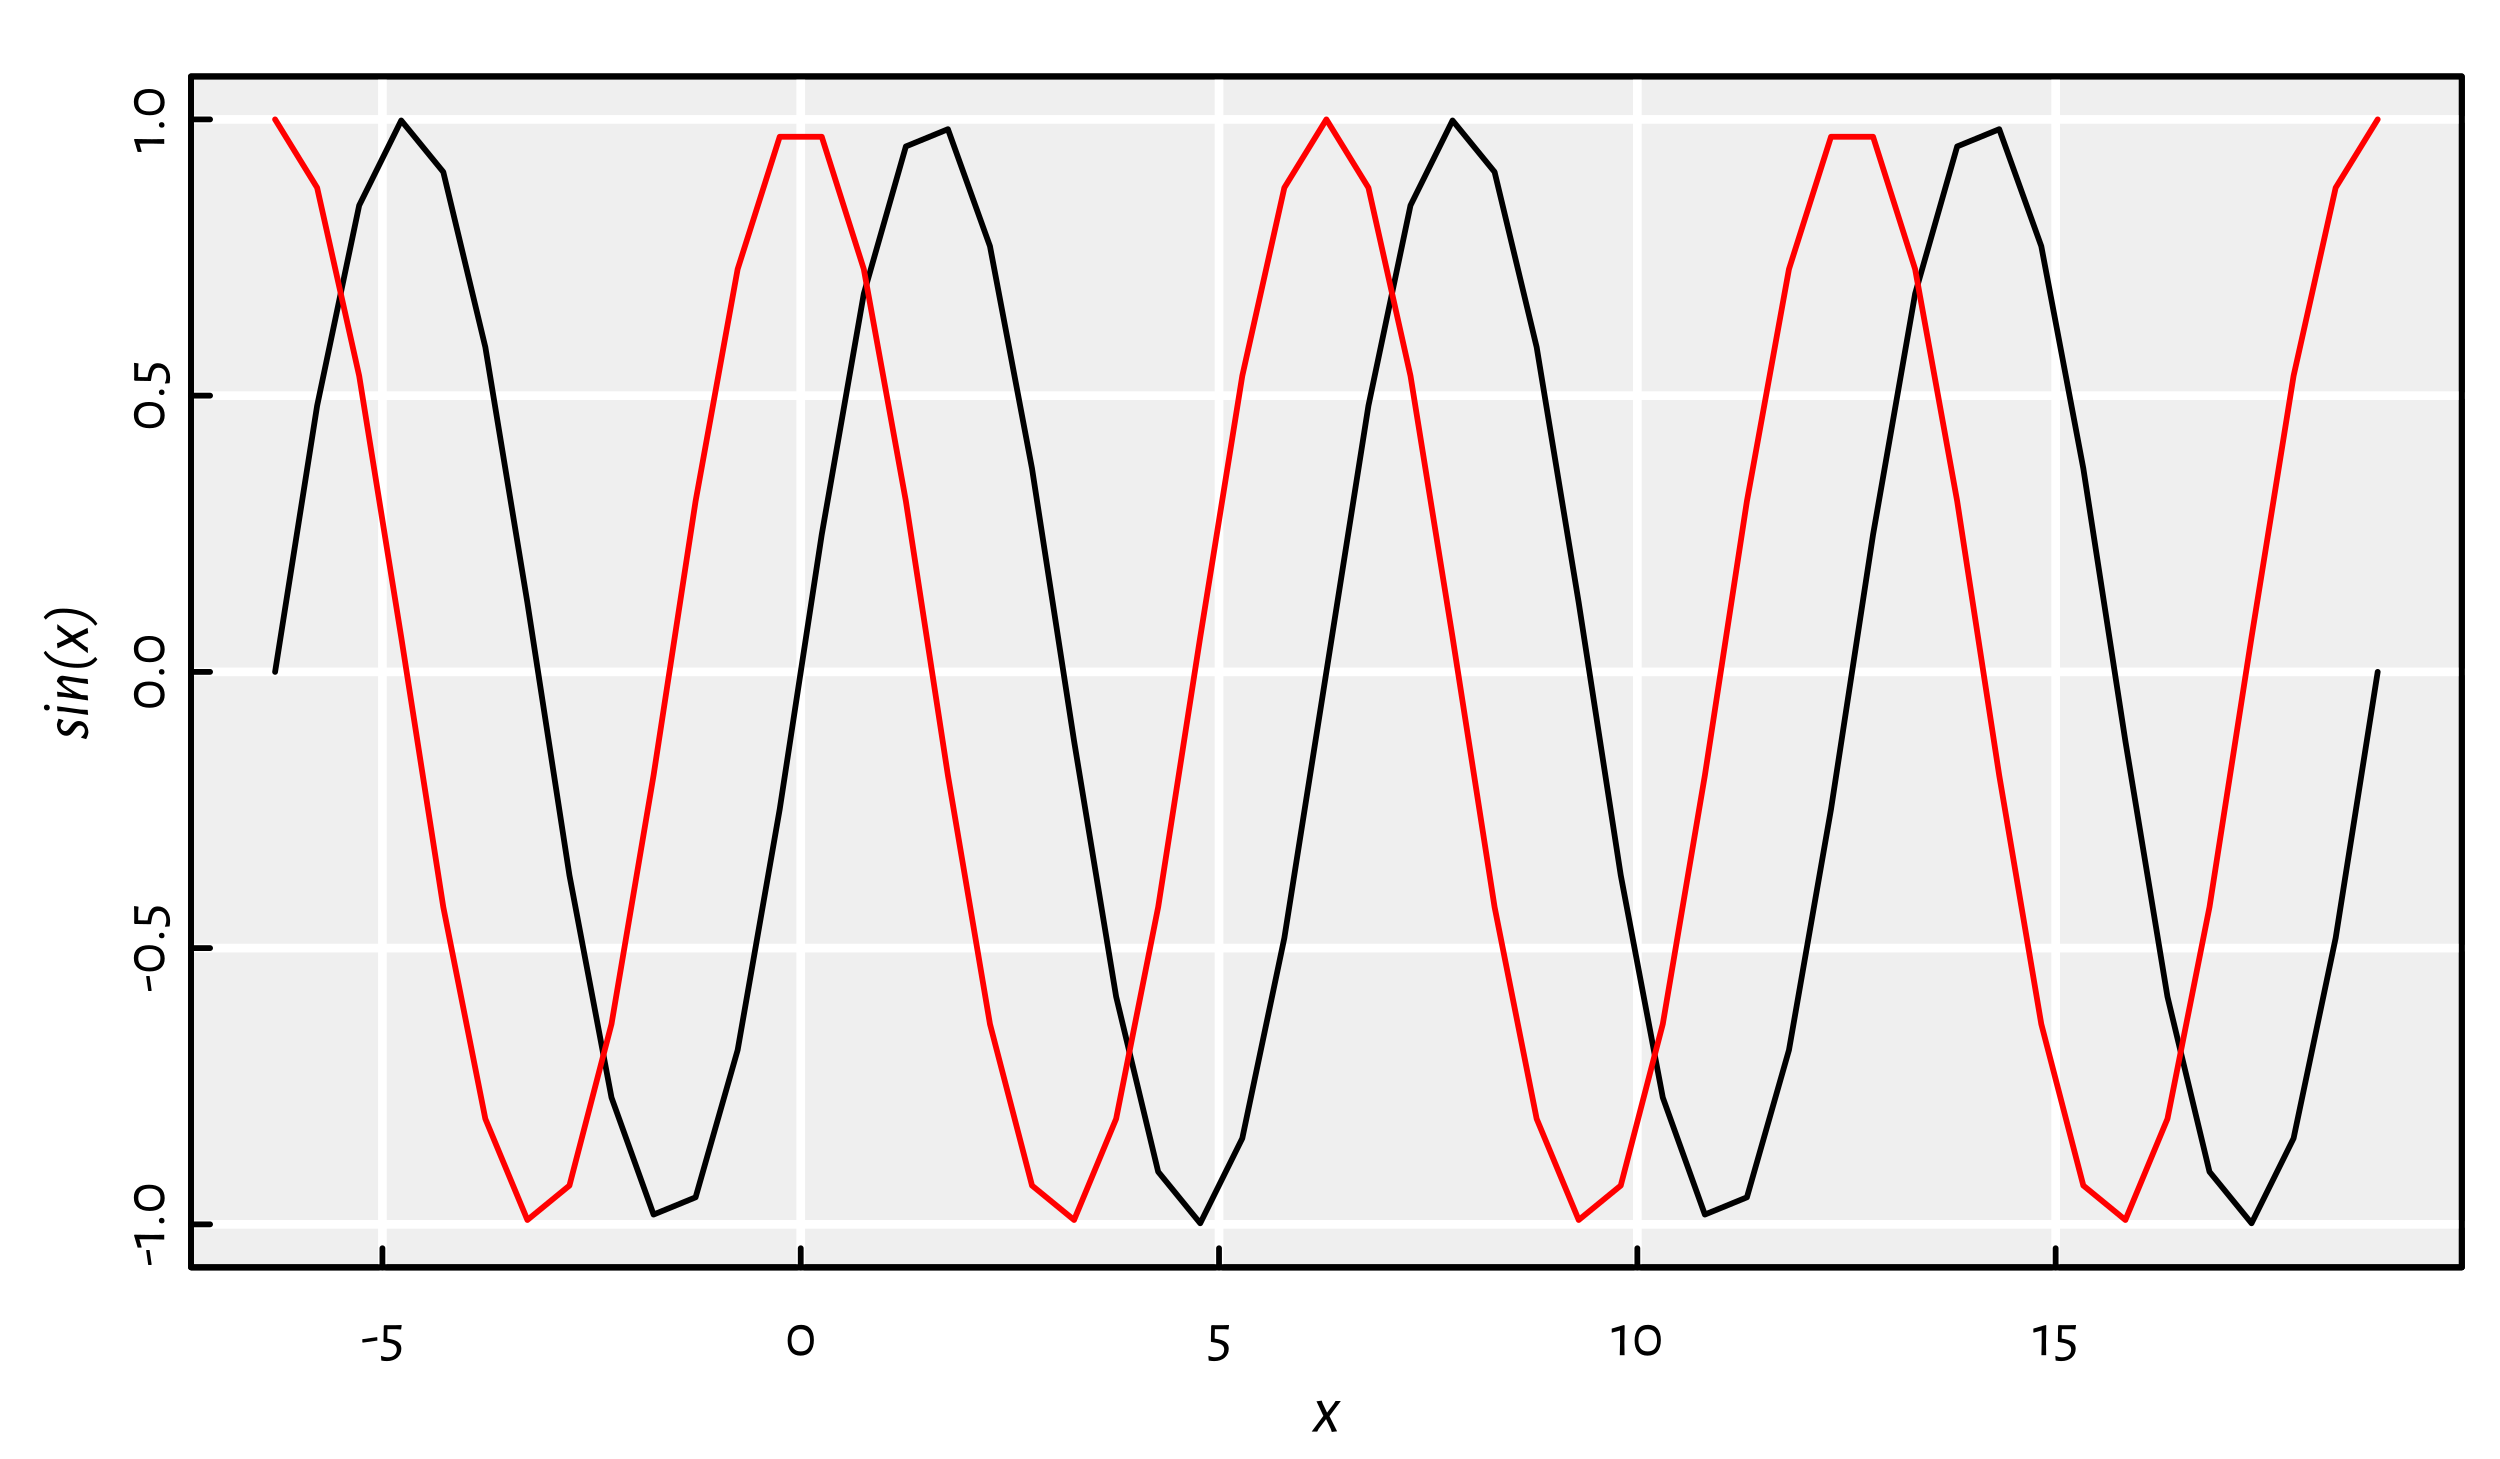
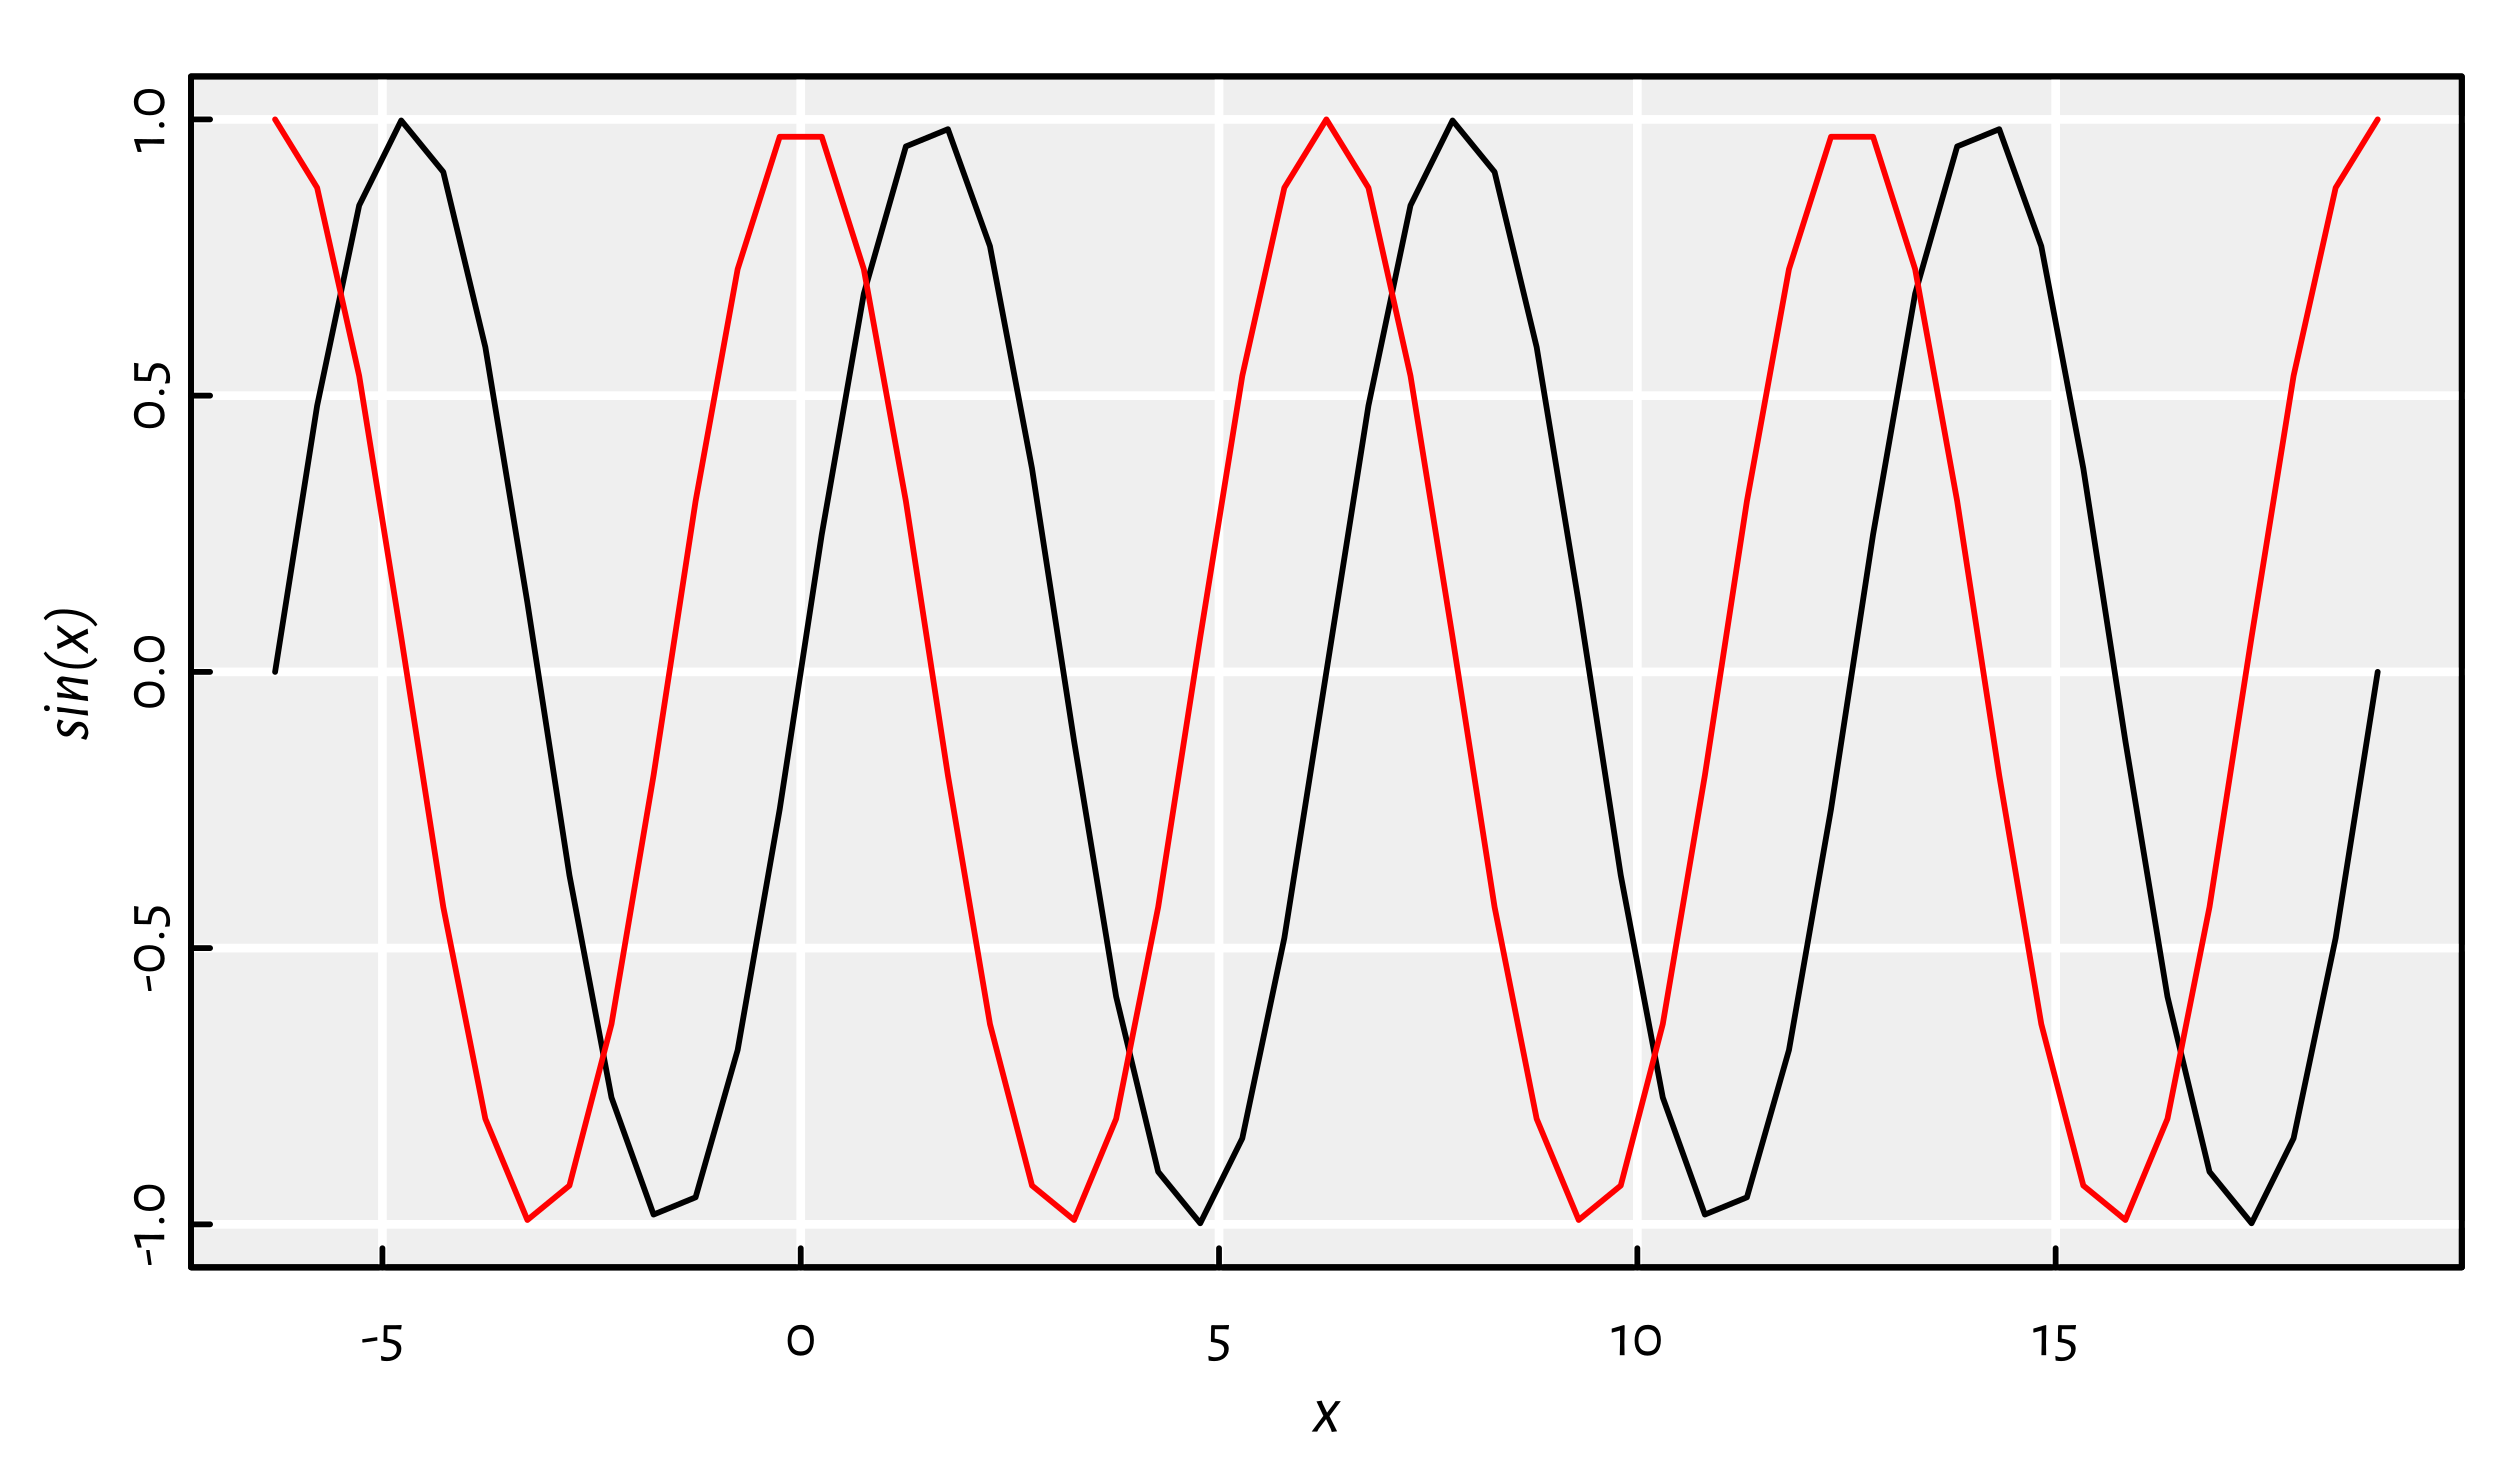
<svg xmlns="http://www.w3.org/2000/svg" xmlns:xlink="http://www.w3.org/1999/xlink" width="432pt" height="252pt" viewBox="0 0 432 252" version="1.1">
  <defs>
    <g>
      <symbol overflow="visible" id="glyph0-0">
        <path style="stroke:none;" d="" />
      </symbol>
      <symbol overflow="visible" id="glyph0-1">
-         <path style="stroke:none;" d="M 2.891 -3.047 L 2.812 -3.125 L 0.297 -2.766 L 0.297 -2.25 L 0.391 -2.172 L 2.891 -2.531 Z M 2.891 -3.047 " />
+         <path style="stroke:none;" d="M 2.812 -3.125 L 0.297 -2.766 L 0.297 -2.25 L 0.391 -2.172 L 2.891 -2.531 L 2.891 -3.047 Z M 2.812 -3.125 " />
      </symbol>
      <symbol overflow="visible" id="glyph0-2">
-         <path style="stroke:none;" d="M 3.906 -5.156 L 3.859 -5.219 L 2.906 -5.188 L 1.5 -5.188 L 0.953 -5.203 L 0.812 -5.094 L 0.766 -2.375 L 0.828 -2.297 L 1.719 -2.141 C 2.688 -1.953 3.062 -1.578 3.062 -0.969 C 3.062 -0.172 2.484 0.359 1.531 0.359 C 1.172 0.359 0.812 0.297 0.391 0.109 L 0.328 0.188 L 0.391 0.922 C 0.703 0.984 1.047 1.016 1.359 1.016 C 2.812 1.016 3.844 0.156 3.844 -1.109 C 3.844 -1.922 3.406 -2.469 2.078 -2.75 L 1.422 -2.875 L 1.453 -4.5 L 3 -4.5 L 3.75 -4.438 L 3.812 -4.5 Z M 3.906 -5.156 " />
+         <path style="stroke:none;" d="M 3.859 -5.219 L 2.906 -5.188 L 1.5 -5.188 L 0.953 -5.203 L 0.812 -5.094 L 0.766 -2.375 L 0.828 -2.297 L 1.719 -2.141 C 2.688 -1.953 3.062 -1.578 3.062 -0.969 C 3.062 -0.172 2.484 0.359 1.531 0.359 C 1.172 0.359 0.812 0.297 0.391 0.109 L 0.328 0.188 L 0.391 0.922 C 0.703 0.984 1.047 1.016 1.359 1.016 C 2.812 1.016 3.844 0.156 3.844 -1.109 C 3.844 -1.922 3.406 -2.469 2.078 -2.75 L 1.422 -2.875 L 1.453 -4.5 L 3 -4.5 L 3.75 -4.438 L 3.812 -4.5 L 3.906 -5.156 Z M 3.859 -5.219 " />
      </symbol>
      <symbol overflow="visible" id="glyph0-3">
        <path style="stroke:none;" d="M 2.812 -5.25 C 1.328 -5.25 0.484 -4.266 0.484 -2.516 C 0.484 -0.859 1.297 0.078 2.703 0.078 C 4.188 0.078 5.016 -0.906 5.016 -2.625 C 5.016 -4.312 4.219 -5.25 2.812 -5.25 Z M 2.734 -4.484 C 3.797 -4.484 4.359 -3.812 4.359 -2.531 C 4.359 -1.297 3.812 -0.656 2.75 -0.656 C 1.688 -0.656 1.141 -1.312 1.141 -2.578 C 1.141 -3.844 1.688 -4.484 2.734 -4.484 Z M 2.734 -4.484 " />
      </symbol>
      <symbol overflow="visible" id="glyph0-4">
-         <path style="stroke:none;" d="M 2.344 -5.141 L 2.219 -5.219 L 0.109 -4.594 L 0.109 -3.938 L 0.203 -3.906 L 1.547 -4.281 L 1.547 -2.047 L 1.5 0 L 2.328 0 L 2.297 -2.156 Z M 2.344 -5.141 " />
+         <path style="stroke:none;" d="M 2.219 -5.219 L 0.109 -4.594 L 0.109 -3.938 L 0.203 -3.906 L 1.547 -4.281 L 1.547 -2.047 L 1.5 0 L 2.328 0 L 2.297 -2.156 L 2.344 -5.141 Z M 2.219 -5.219 " />
      </symbol>
      <symbol overflow="visible" id="glyph1-0">
        <path style="stroke:none;" d="" />
      </symbol>
      <symbol overflow="visible" id="glyph1-1">
-         <path style="stroke:none;" d="M -3.047 -2.891 L -3.125 -2.812 L -2.766 -0.297 L -2.25 -0.297 L -2.172 -0.391 L -2.531 -2.891 Z M -3.047 -2.891 " />
+         <path style="stroke:none;" d="M -3.125 -2.812 L -2.766 -0.297 L -2.25 -0.297 L -2.172 -0.391 L -2.531 -2.891 L -3.047 -2.891 Z M -3.125 -2.812 " />
      </symbol>
      <symbol overflow="visible" id="glyph1-2">
-         <path style="stroke:none;" d="M -5.141 -2.344 L -5.219 -2.219 L -4.594 -0.109 L -3.938 -0.109 L -3.906 -0.203 L -4.281 -1.547 L -2.047 -1.547 L 0 -1.5 L 0 -2.328 L -2.156 -2.297 Z M -5.141 -2.344 " />
+         <path style="stroke:none;" d="M -5.219 -2.219 L -4.594 -0.109 L -3.938 -0.109 L -3.906 -0.203 L -4.281 -1.547 L -2.047 -1.547 L 0 -1.5 L 0 -2.328 L -2.156 -2.297 L -5.141 -2.344 Z M -5.219 -2.219 " />
      </symbol>
      <symbol overflow="visible" id="glyph1-3">
        <path style="stroke:none;" d="M -0.922 -1.203 C -0.922 -0.906 -0.719 -0.719 -0.422 -0.719 C -0.125 -0.719 0.047 -0.891 0.047 -1.172 C 0.047 -1.484 -0.141 -1.672 -0.453 -1.672 C -0.734 -1.672 -0.922 -1.484 -0.922 -1.203 Z M -0.922 -1.203 " />
      </symbol>
      <symbol overflow="visible" id="glyph1-4">
        <path style="stroke:none;" d="M -5.25 -2.812 C -5.25 -1.328 -4.266 -0.484 -2.516 -0.484 C -0.859 -0.484 0.078 -1.297 0.078 -2.703 C 0.078 -4.188 -0.906 -5.016 -2.625 -5.016 C -4.312 -5.016 -5.25 -4.219 -5.25 -2.812 Z M -4.484 -2.734 C -4.484 -3.797 -3.812 -4.359 -2.531 -4.359 C -1.297 -4.359 -0.656 -3.812 -0.656 -2.75 C -0.656 -1.688 -1.312 -1.141 -2.578 -1.141 C -3.844 -1.141 -4.484 -1.688 -4.484 -2.734 Z M -4.484 -2.734 " />
      </symbol>
      <symbol overflow="visible" id="glyph1-5">
-         <path style="stroke:none;" d="M -5.156 -3.906 L -5.219 -3.859 L -5.188 -2.906 L -5.188 -1.5 L -5.203 -0.953 L -5.094 -0.812 L -2.375 -0.766 L -2.297 -0.828 L -2.141 -1.719 C -1.953 -2.688 -1.578 -3.062 -0.969 -3.062 C -0.172 -3.062 0.359 -2.484 0.359 -1.531 C 0.359 -1.172 0.297 -0.812 0.109 -0.391 L 0.188 -0.328 L 0.922 -0.391 C 0.984 -0.703 1.016 -1.047 1.016 -1.359 C 1.016 -2.812 0.156 -3.844 -1.109 -3.844 C -1.922 -3.844 -2.469 -3.406 -2.75 -2.078 L -2.875 -1.422 L -4.5 -1.453 L -4.5 -3 L -4.438 -3.75 L -4.5 -3.812 Z M -5.156 -3.906 " />
+         <path style="stroke:none;" d="M -5.219 -3.859 L -5.188 -2.906 L -5.188 -1.5 L -5.203 -0.953 L -5.094 -0.812 L -2.375 -0.766 L -2.297 -0.828 L -2.141 -1.719 C -1.953 -2.688 -1.578 -3.062 -0.969 -3.062 C -0.172 -3.062 0.359 -2.484 0.359 -1.531 C 0.359 -1.172 0.297 -0.812 0.109 -0.391 L 0.188 -0.328 L 0.922 -0.391 C 0.984 -0.703 1.016 -1.047 1.016 -1.359 C 1.016 -2.812 0.156 -3.844 -1.109 -3.844 C -1.922 -3.844 -2.469 -3.406 -2.75 -2.078 L -2.875 -1.422 L -4.5 -1.453 L -4.5 -3 L -4.438 -3.75 L -4.5 -3.812 L -5.156 -3.906 Z M -5.219 -3.859 " />
      </symbol>
      <symbol overflow="visible" id="glyph2-0">
        <path style="stroke:none;" d="" />
      </symbol>
      <symbol overflow="visible" id="glyph2-1">
-         <path style="stroke:none;" d="M 4.375 -0.047 L 3.062 -2.672 L 5.016 -5.281 L 4.094 -5.281 L 3.812 -4.812 L 2.641 -3.281 L 1.875 -4.875 L 1.719 -5.344 L 0.812 -5.234 L 2 -2.719 L -0.016 0 L 0.938 0 L 1.203 -0.5 L 2.469 -2.156 L 3.266 -0.5 L 3.453 0.062 Z M 4.375 -0.047 " />
+         <path style="stroke:none;" d="M 3.062 -2.672 L 5.016 -5.266 L 4.094 -5.266 L 3.812 -4.812 L 2.641 -3.281 L 1.875 -4.859 L 1.719 -5.344 L 0.812 -5.219 L 2 -2.719 L -0.016 0 L 0.938 0 L 1.203 -0.5 L 2.469 -2.156 L 3.266 -0.5 L 3.453 0.062 L 4.375 -0.047 Z M 3.062 -2.672 " />
      </symbol>
      <symbol overflow="visible" id="glyph3-0">
        <path style="stroke:none;" d="" />
      </symbol>
      <symbol overflow="visible" id="glyph3-1">
        <path style="stroke:none;" d="M -5.344 -2.531 C -5.359 -1.453 -4.688 -0.547 -3.719 -0.547 C -2.422 -0.547 -2.281 -2.312 -1.344 -2.312 C -0.938 -2.312 -0.516 -1.953 -0.516 -1.422 C -0.516 -1.016 -0.75 -0.625 -1.172 -0.312 L -1.109 -0.188 L -0.297 0.031 C -0.094 -0.328 0.031 -0.688 0.094 -1.109 C 0.078 -2.281 -0.625 -3.094 -1.562 -3.094 C -2.891 -3.094 -3.078 -1.359 -3.922 -1.359 C -4.328 -1.359 -4.719 -1.719 -4.719 -2.203 C -4.719 -2.5 -4.547 -2.812 -4.219 -3.109 L -4.266 -3.25 L -5.047 -3.5 C -5.172 -3.188 -5.266 -2.891 -5.344 -2.531 Z M -5.344 -2.531 " />
      </symbol>
      <symbol overflow="visible" id="glyph3-2">
-         <path style="stroke:none;" d="M -7.594 -1.812 C -7.594 -1.484 -7.391 -1.281 -7.078 -1.281 C -6.766 -1.281 -6.578 -1.453 -6.578 -1.766 C -6.578 -2.078 -6.781 -2.281 -7.109 -2.281 C -7.422 -2.281 -7.594 -2.109 -7.594 -1.812 Z M -1.25 -1.422 L -5.328 -2 L -5.25 -1.156 L -4.125 -1.109 L 0.047 -0.5 L -0.031 -1.375 Z M -1.25 -1.422 " />
+         <path style="stroke:none;" d="M -7.578 -1.812 C -7.578 -1.484 -7.375 -1.281 -7.062 -1.281 C -6.75 -1.281 -6.562 -1.469 -6.562 -1.781 C -6.562 -2.094 -6.766 -2.281 -7.094 -2.281 C -7.391 -2.281 -7.578 -2.109 -7.578 -1.812 Z M -5.328 -2 L -5.25 -1.156 L -4.125 -1.109 L 0.047 -0.5 L -0.031 -1.375 L -1.25 -1.422 Z M -5.328 -2 " />
      </symbol>
      <symbol overflow="visible" id="glyph3-3">
-         <path style="stroke:none;" d="M -5.344 -3.75 C -4.812 -3.078 -4.031 -2.5 -2.734 -1.75 L -2.734 -1.641 L -5.328 -2.016 L -5.25 -1.156 L -4.125 -1.109 L 0.047 -0.5 L -0.031 -1.375 L -1.156 -1.438 C -3.297 -2.469 -4.391 -3.297 -4.391 -3.719 C -4.391 -3.906 -4.25 -3.969 -4.031 -3.969 L -3.891 -3.953 L 0.047 -3.328 L -0.031 -4.203 L -1.234 -4.281 L -4.203 -4.75 L -4.344 -4.766 C -4.891 -4.781 -5.234 -4.375 -5.344 -3.875 Z M -5.344 -3.75 " />
+         <path style="stroke:none;" d="M -5.344 -3.875 L -5.344 -3.75 C -4.812 -3.078 -4.031 -2.5 -2.734 -1.75 L -2.734 -1.641 L -5.328 -2.016 L -5.25 -1.156 L -4.125 -1.109 L 0.047 -0.5 L -0.031 -1.375 L -1.156 -1.438 C -3.297 -2.469 -4.391 -3.297 -4.391 -3.719 C -4.391 -3.906 -4.25 -3.969 -4.031 -3.969 L -3.891 -3.953 L 0.047 -3.328 L -0.031 -4.203 L -1.234 -4.281 L -4.203 -4.75 L -4.344 -4.766 C -4.891 -4.781 -5.234 -4.375 -5.344 -3.875 Z M -5.344 -3.875 " />
      </symbol>
      <symbol overflow="visible" id="glyph3-4">
-         <path style="stroke:none;" d="M -7.328 -3.688 L -7.609 -3.391 L -7.609 -3.312 C -6.234 -1.188 -3.578 -0.766 -1.75 -0.766 C -0.156 -0.766 0.797 -1.141 1.625 -2.172 L 1.625 -2.25 L 1.328 -2.609 L 1.25 -2.625 C 0.5 -1.75 -0.375 -1.453 -1.75 -1.453 C -3.344 -1.453 -5.938 -1.797 -7.25 -3.672 Z M -7.328 -3.688 " />
+         <path style="stroke:none;" d="M -7.609 -3.391 L -7.609 -3.312 C -6.234 -1.188 -3.578 -0.766 -1.75 -0.766 C -0.156 -0.766 0.797 -1.141 1.625 -2.172 L 1.625 -2.25 L 1.328 -2.609 L 1.25 -2.625 C 0.5 -1.75 -0.375 -1.453 -1.75 -1.453 C -3.344 -1.453 -5.938 -1.797 -7.25 -3.672 L -7.328 -3.688 Z M -7.609 -3.391 " />
      </symbol>
      <symbol overflow="visible" id="glyph3-5">
-         <path style="stroke:none;" d="M -0.047 -4.375 L -2.672 -3.062 L -5.281 -5.016 L -5.281 -4.094 L -4.812 -3.812 L -3.281 -2.641 L -4.875 -1.875 L -5.344 -1.719 L -5.234 -0.812 L -2.719 -2 L 0 0.016 L 0 -0.938 L -0.5 -1.203 L -2.156 -2.469 L -0.5 -3.266 L 0.062 -3.453 Z M -0.047 -4.375 " />
+         <path style="stroke:none;" d="M -2.672 -3.062 L -5.266 -5.016 L -5.266 -4.094 L -4.812 -3.812 L -3.281 -2.641 L -4.859 -1.875 L -5.344 -1.719 L -5.219 -0.812 L -2.719 -2 L 0 0.016 L 0 -0.938 L -0.5 -1.203 L -2.156 -2.469 L -0.5 -3.266 L 0.062 -3.453 L -0.047 -4.375 Z M -2.672 -3.062 " />
      </symbol>
      <symbol overflow="visible" id="glyph3-6">
-         <path style="stroke:none;" d="M 1.328 0.281 L 1.625 0 L 1.625 -0.078 C 0.234 -2.203 -2.422 -2.641 -4.25 -2.641 C -5.844 -2.641 -6.766 -2.25 -7.609 -1.219 L -7.609 -1.141 L -7.328 -0.781 L -7.25 -0.766 C -6.484 -1.641 -5.609 -1.938 -4.25 -1.938 C -2.641 -1.938 -0.062 -1.594 1.25 0.281 Z M 1.328 0.281 " />
+         <path style="stroke:none;" d="M 1.625 0.016 L 1.625 -0.062 C 0.234 -2.203 -2.422 -2.625 -4.25 -2.625 C -5.844 -2.625 -6.781 -2.25 -7.609 -1.203 L -7.609 -1.125 L -7.328 -0.766 L -7.25 -0.766 C -6.484 -1.641 -5.609 -1.922 -4.25 -1.922 C -2.641 -1.922 -0.062 -1.594 1.25 0.281 L 1.328 0.297 Z M 1.625 0.016 " />
      </symbol>
    </g>
    <clipPath id="clip1">
      <path d="M 33 13.199 L 426 13.199 L 426 219 L 33 219 Z M 33 13.199 " />
    </clipPath>
    <clipPath id="clip2">
      <path d="M 33 13.199 L 426 13.199 L 426 220 L 33 220 Z M 33 13.199 " />
    </clipPath>
    <clipPath id="clip3">
      <path d="M 65 13.199 L 67 13.199 L 67 220 L 65 220 Z M 65 13.199 " />
    </clipPath>
    <clipPath id="clip4">
      <path d="M 137 13.199 L 140 13.199 L 140 220 L 137 220 Z M 137 13.199 " />
    </clipPath>
    <clipPath id="clip5">
      <path d="M 209 13.199 L 212 13.199 L 212 220 L 209 220 Z M 209 13.199 " />
    </clipPath>
    <clipPath id="clip6">
      <path d="M 282 13.199 L 284 13.199 L 284 220 L 282 220 Z M 282 13.199 " />
    </clipPath>
    <clipPath id="clip7">
      <path d="M 354 13.199 L 356 13.199 L 356 220 L 354 220 Z M 354 13.199 " />
    </clipPath>
    <clipPath id="clip8">
      <path d="M 33 210 L 426.398 210 L 426.398 213 L 33 213 Z M 33 210 " />
    </clipPath>
    <clipPath id="clip9">
      <path d="M 33 163 L 426.398 163 L 426.398 165 L 33 165 Z M 33 163 " />
    </clipPath>
    <clipPath id="clip10">
      <path d="M 33 115 L 426.398 115 L 426.398 117 L 33 117 Z M 33 115 " />
    </clipPath>
    <clipPath id="clip11">
      <path d="M 33 67 L 426.398 67 L 426.398 70 L 33 70 Z M 33 67 " />
    </clipPath>
    <clipPath id="clip12">
      <path d="M 33 19 L 426.398 19 L 426.398 22 L 33 22 Z M 33 19 " />
    </clipPath>
  </defs>
  <g id="surface18">
    <g clip-path="url(#clip1)" clip-rule="nonzero">
      <path style=" stroke:none;fill-rule:nonzero;fill:rgb(0%,0%,0%);fill-opacity:0.063;" d="M 33 13.199 L 425.398 13.199 L 425.398 219 L 33 219 Z M 33 13.199 " />
    </g>
    <g clip-path="url(#clip2)" clip-rule="nonzero">
      <path style="fill:none;stroke-width:1;stroke-linecap:round;stroke-linejoin:round;stroke:rgb(0%,0%,0%);stroke-opacity:1;stroke-miterlimit:10;" d="M 33 13.199 L 425.398 13.199 L 425.398 219 L 33 219 Z M 33 13.199 " />
    </g>
    <g clip-path="url(#clip3)" clip-rule="nonzero">
      <path style="fill:none;stroke-width:1.5;stroke-linecap:round;stroke-linejoin:round;stroke:rgb(100%,100%,100%);stroke-opacity:1;stroke-miterlimit:10;" d="M 66.082 219 L 66.082 13.199 " />
    </g>
    <g clip-path="url(#clip4)" clip-rule="nonzero">
      <path style="fill:none;stroke-width:1.5;stroke-linecap:round;stroke-linejoin:round;stroke:rgb(100%,100%,100%);stroke-opacity:1;stroke-miterlimit:10;" d="M 138.367 219 L 138.367 13.199 " />
    </g>
    <g clip-path="url(#clip5)" clip-rule="nonzero">
      <path style="fill:none;stroke-width:1.5;stroke-linecap:round;stroke-linejoin:round;stroke:rgb(100%,100%,100%);stroke-opacity:1;stroke-miterlimit:10;" d="M 210.648 219 L 210.648 13.199 " />
    </g>
    <g clip-path="url(#clip6)" clip-rule="nonzero">
      <path style="fill:none;stroke-width:1.5;stroke-linecap:round;stroke-linejoin:round;stroke:rgb(100%,100%,100%);stroke-opacity:1;stroke-miterlimit:10;" d="M 282.934 219 L 282.934 13.199 " />
    </g>
    <g clip-path="url(#clip7)" clip-rule="nonzero">
      <path style="fill:none;stroke-width:1.5;stroke-linecap:round;stroke-linejoin:round;stroke:rgb(100%,100%,100%);stroke-opacity:1;stroke-miterlimit:10;" d="M 355.215 219 L 355.215 13.199 " />
    </g>
    <g clip-path="url(#clip8)" clip-rule="nonzero">
      <path style="fill:none;stroke-width:1.5;stroke-linecap:round;stroke-linejoin:round;stroke:rgb(100%,100%,100%);stroke-opacity:1;stroke-miterlimit:10;" d="M 33 211.566 L 425.398 211.566 " />
    </g>
    <g clip-path="url(#clip9)" clip-rule="nonzero">
      <path style="fill:none;stroke-width:1.5;stroke-linecap:round;stroke-linejoin:round;stroke:rgb(100%,100%,100%);stroke-opacity:1;stroke-miterlimit:10;" d="M 33 163.832 L 425.398 163.832 " />
    </g>
    <g clip-path="url(#clip10)" clip-rule="nonzero">
      <path style="fill:none;stroke-width:1.5;stroke-linecap:round;stroke-linejoin:round;stroke:rgb(100%,100%,100%);stroke-opacity:1;stroke-miterlimit:10;" d="M 33 116.102 L 425.398 116.102 " />
    </g>
    <g clip-path="url(#clip11)" clip-rule="nonzero">
      <path style="fill:none;stroke-width:1.5;stroke-linecap:round;stroke-linejoin:round;stroke:rgb(100%,100%,100%);stroke-opacity:1;stroke-miterlimit:10;" d="M 33 68.367 L 425.398 68.367 " />
    </g>
    <g clip-path="url(#clip12)" clip-rule="nonzero">
      <path style="fill:none;stroke-width:1.5;stroke-linecap:round;stroke-linejoin:round;stroke:rgb(100%,100%,100%);stroke-opacity:1;stroke-miterlimit:10;" d="M 33 20.633 L 425.398 20.633 " />
    </g>
    <path style="fill:none;stroke-width:1;stroke-linecap:round;stroke-linejoin:round;stroke:rgb(0%,0%,0%);stroke-opacity:1;stroke-miterlimit:10;" d="M 33 219 L 425.398 219 L 425.398 13.199 L 33 13.199 L 33 219 " />
    <path style="fill:none;stroke-width:1;stroke-linecap:round;stroke-linejoin:round;stroke:rgb(0%,0%,0%);stroke-opacity:1;stroke-miterlimit:10;" d="M 47.535 116.102 L 54.801 70.109 L 62.066 35.496 L 69.332 20.82 L 76.602 29.719 L 83.867 59.988 L 91.133 104.137 L 98.398 151.242 L 105.668 189.656 L 112.934 209.875 L 120.199 206.895 L 127.465 181.449 L 134.734 139.84 L 142 92.359 L 149.266 50.75 L 156.535 25.305 L 163.801 22.324 L 171.066 42.543 L 178.332 80.957 L 185.602 128.066 L 192.867 172.215 L 200.133 202.48 L 207.398 211.379 L 214.668 196.703 L 221.934 162.09 L 229.199 116.102 L 236.465 70.109 L 243.734 35.496 L 251 20.82 L 258.266 29.719 L 265.535 59.988 L 272.801 104.137 L 280.066 151.242 L 287.332 189.656 L 294.602 209.875 L 301.867 206.895 L 309.133 181.449 L 316.398 139.84 L 323.668 92.359 L 330.934 50.75 L 338.199 25.305 L 345.465 22.324 L 352.734 42.543 L 360 80.957 L 367.266 128.066 L 374.535 172.215 L 381.801 202.48 L 389.066 211.379 L 396.332 196.703 L 403.602 162.09 L 410.867 116.102 " />
    <path style="fill:none;stroke-width:1;stroke-linecap:round;stroke-linejoin:round;stroke:rgb(0%,0%,0%);stroke-opacity:1;stroke-miterlimit:10;" d="M 66.082 215.699 L 66.082 219 " />
    <path style="fill:none;stroke-width:1;stroke-linecap:round;stroke-linejoin:round;stroke:rgb(0%,0%,0%);stroke-opacity:1;stroke-miterlimit:10;" d="M 138.367 215.699 L 138.367 219 " />
    <path style="fill:none;stroke-width:1;stroke-linecap:round;stroke-linejoin:round;stroke:rgb(0%,0%,0%);stroke-opacity:1;stroke-miterlimit:10;" d="M 210.648 215.699 L 210.648 219 " />
    <path style="fill:none;stroke-width:1;stroke-linecap:round;stroke-linejoin:round;stroke:rgb(0%,0%,0%);stroke-opacity:1;stroke-miterlimit:10;" d="M 282.934 215.699 L 282.934 219 " />
    <path style="fill:none;stroke-width:1;stroke-linecap:round;stroke-linejoin:round;stroke:rgb(0%,0%,0%);stroke-opacity:1;stroke-miterlimit:10;" d="M 355.215 215.699 L 355.215 219 " />
    <g style="fill:rgb(0%,0%,0%);fill-opacity:1;">
      <use xlink:href="#glyph0-1" x="62.312" y="234.18" />
      <use xlink:href="#glyph0-2" x="65.505" y="234.18" />
    </g>
    <g style="fill:rgb(0%,0%,0%);fill-opacity:1;">
      <use xlink:href="#glyph0-3" x="135.621" y="234.18" />
    </g>
    <g style="fill:rgb(0%,0%,0%);fill-opacity:1;">
      <use xlink:href="#glyph0-2" x="208.477" y="234.18" />
    </g>
    <g style="fill:rgb(0%,0%,0%);fill-opacity:1;">
      <use xlink:href="#glyph0-4" x="278.398" y="234.18" />
      <use xlink:href="#glyph0-3" x="281.976" y="234.18" />
    </g>
    <g style="fill:rgb(0%,0%,0%);fill-opacity:1;">
      <use xlink:href="#glyph0-4" x="351.254" y="234.18" />
      <use xlink:href="#glyph0-2" x="354.832" y="234.18" />
    </g>
    <path style="fill:none;stroke-width:1;stroke-linecap:round;stroke-linejoin:round;stroke:rgb(0%,0%,0%);stroke-opacity:1;stroke-miterlimit:10;" d="M 36.301 211.566 L 33 211.566 " />
    <path style="fill:none;stroke-width:1;stroke-linecap:round;stroke-linejoin:round;stroke:rgb(0%,0%,0%);stroke-opacity:1;stroke-miterlimit:10;" d="M 36.301 163.832 L 33 163.832 " />
    <path style="fill:none;stroke-width:1;stroke-linecap:round;stroke-linejoin:round;stroke:rgb(0%,0%,0%);stroke-opacity:1;stroke-miterlimit:10;" d="M 36.301 116.102 L 33 116.102 " />
    <path style="fill:none;stroke-width:1;stroke-linecap:round;stroke-linejoin:round;stroke:rgb(0%,0%,0%);stroke-opacity:1;stroke-miterlimit:10;" d="M 36.301 68.367 L 33 68.367 " />
    <path style="fill:none;stroke-width:1;stroke-linecap:round;stroke-linejoin:round;stroke:rgb(0%,0%,0%);stroke-opacity:1;stroke-miterlimit:10;" d="M 36.301 20.633 L 33 20.633 " />
    <g style="fill:rgb(0%,0%,0%);fill-opacity:1;">
      <use xlink:href="#glyph1-1" x="28.379" y="218.887" />
      <use xlink:href="#glyph1-2" x="28.379" y="215.694" />
      <use xlink:href="#glyph1-3" x="28.379" y="212.116" />
      <use xlink:href="#glyph1-4" x="28.379" y="209.735" />
    </g>
    <g style="fill:rgb(0%,0%,0%);fill-opacity:1;">
      <use xlink:href="#glyph1-1" x="28.379" y="171.539" />
      <use xlink:href="#glyph1-4" x="28.379" y="168.346" />
      <use xlink:href="#glyph1-3" x="28.379" y="162.855" />
      <use xlink:href="#glyph1-5" x="28.379" y="160.473" />
    </g>
    <g style="fill:rgb(0%,0%,0%);fill-opacity:1;">
      <use xlink:href="#glyph1-4" x="28.379" y="122.785" />
      <use xlink:href="#glyph1-3" x="28.379" y="117.294" />
      <use xlink:href="#glyph1-4" x="28.379" y="114.912" />
    </g>
    <g style="fill:rgb(0%,0%,0%);fill-opacity:1;">
      <use xlink:href="#glyph1-4" x="28.379" y="74.477" />
      <use xlink:href="#glyph1-3" x="28.379" y="68.985" />
      <use xlink:href="#glyph1-5" x="28.379" y="66.604" />
    </g>
    <g style="fill:rgb(0%,0%,0%);fill-opacity:1;">
      <use xlink:href="#glyph1-2" x="28.379" y="26.359" />
      <use xlink:href="#glyph1-3" x="28.379" y="22.782" />
      <use xlink:href="#glyph1-4" x="28.379" y="20.4" />
    </g>
    <path style="fill:none;stroke-width:1;stroke-linecap:round;stroke-linejoin:round;stroke:rgb(0%,0%,0%);stroke-opacity:1;stroke-miterlimit:10;" d="M 33 219 L 425.398 219 L 425.398 13.199 L 33 13.199 L 33 219 " />
    <g style="fill:rgb(0%,0%,0%);fill-opacity:1;">
      <use xlink:href="#glyph2-1" x="226.676" y="247.379" />
    </g>
    <g style="fill:rgb(0%,0%,0%);fill-opacity:1;">
-       <use xlink:href="#glyph3-1" x="15.18" y="127.688" />
-       <use xlink:href="#glyph3-2" x="15.18" y="124.042" />
-       <use xlink:href="#glyph3-3" x="15.18" y="121.535" />
-       <use xlink:href="#glyph3-4" x="15.18" y="116.165" />
-       <use xlink:href="#glyph3-5" x="15.18" y="112.864" />
-       <use xlink:href="#glyph3-6" x="15.18" y="107.816" />
+       <use xlink:href="#glyph3-1" x="15.18" y="127.809" />
+       <use xlink:href="#glyph3-2" x="15.18" y="124.163" />
+       <use xlink:href="#glyph3-3" x="15.18" y="121.656" />
+       <use xlink:href="#glyph3-4" x="15.18" y="116.286" />
+       <use xlink:href="#glyph3-5" x="15.18" y="112.985" />
+       <use xlink:href="#glyph3-6" x="15.18" y="107.937" />
    </g>
    <path style="fill:none;stroke-width:1;stroke-linecap:round;stroke-linejoin:round;stroke:rgb(100%,0%,0%);stroke-opacity:1;stroke-miterlimit:10;" d="M 47.535 20.633 L 54.801 32.441 L 62.066 64.945 L 69.332 110.105 L 76.602 156.746 L 83.867 193.332 L 91.133 210.812 L 98.398 204.863 L 105.668 176.953 L 112.934 133.988 L 120.199 86.598 L 127.465 46.508 L 134.734 23.633 L 142 23.633 L 149.266 46.508 L 156.535 86.598 L 163.801 133.988 L 171.066 176.953 L 178.332 204.863 L 185.602 210.812 L 192.867 193.332 L 200.133 156.746 L 207.398 110.105 L 214.668 64.945 L 221.934 32.441 L 229.199 20.633 L 236.465 32.441 L 243.734 64.945 L 251 110.105 L 258.266 156.746 L 265.535 193.332 L 272.801 210.812 L 280.066 204.863 L 287.332 176.953 L 294.602 133.988 L 301.867 86.598 L 309.133 46.508 L 316.398 23.633 L 323.668 23.633 L 330.934 46.508 L 338.199 86.598 L 345.465 133.988 L 352.734 176.953 L 360 204.863 L 367.266 210.812 L 374.535 193.332 L 381.801 156.746 L 389.066 110.105 L 396.332 64.945 L 403.602 32.441 L 410.867 20.633 " />
  </g>
</svg>
